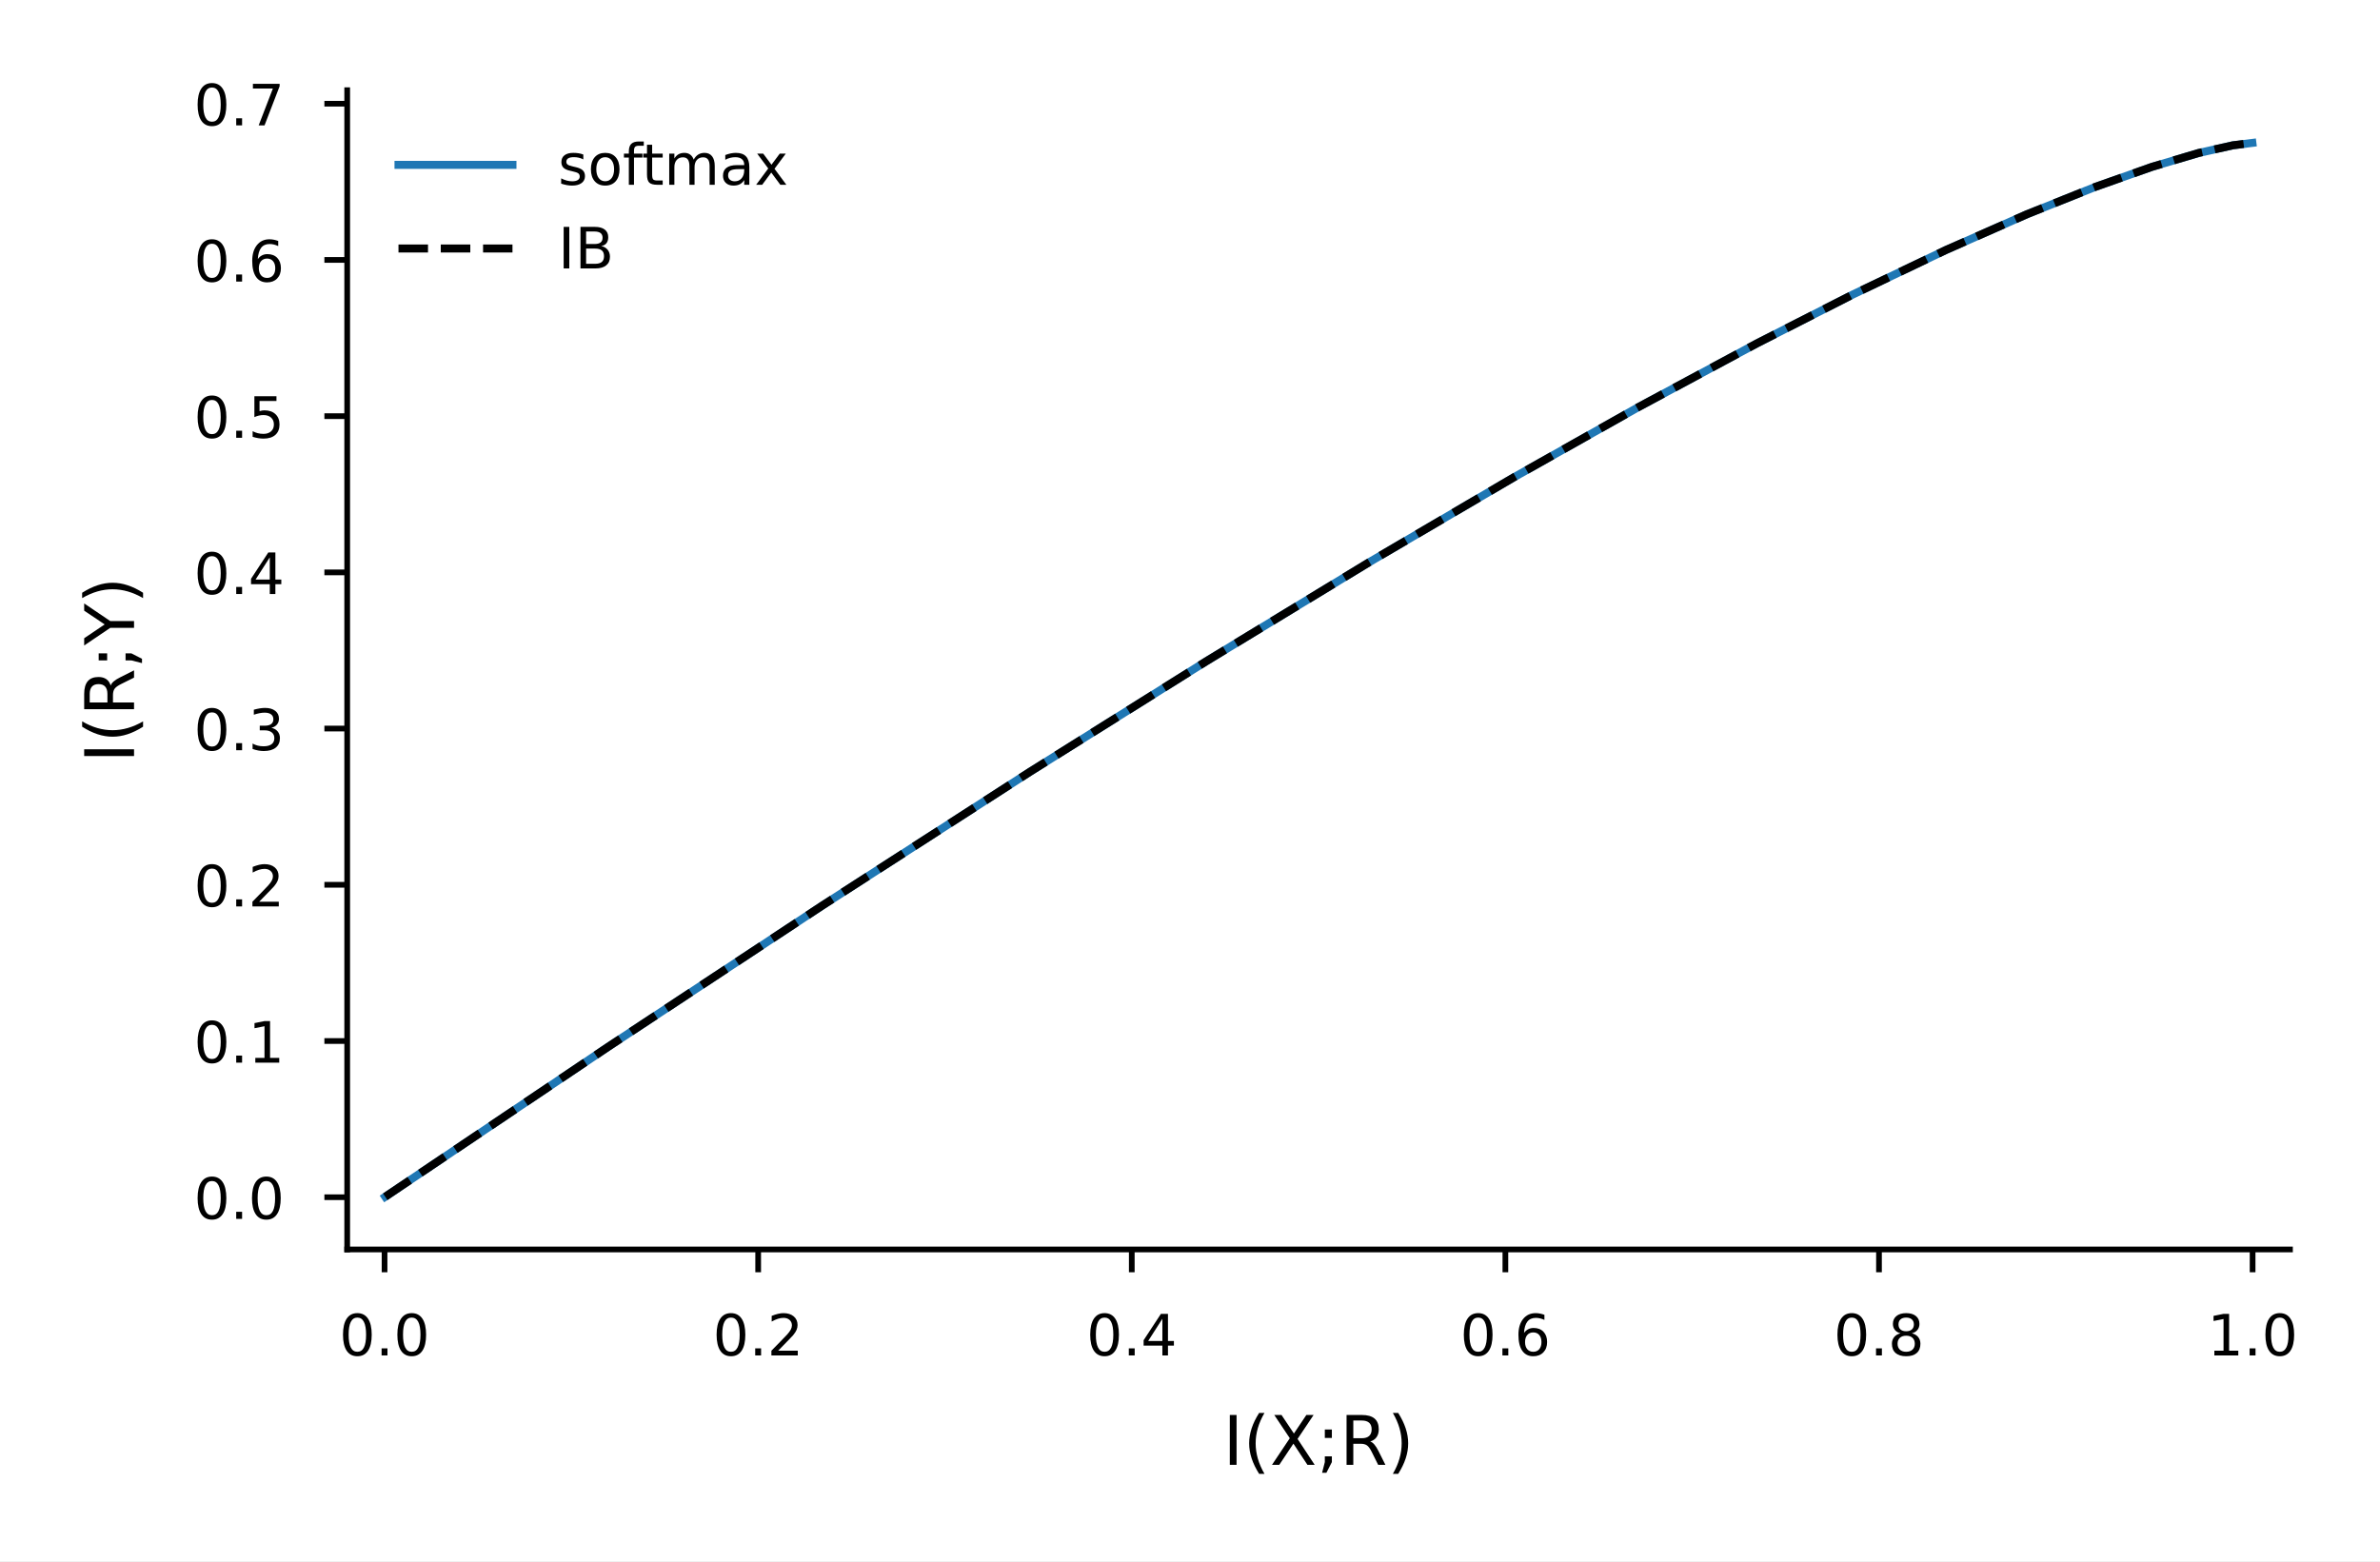
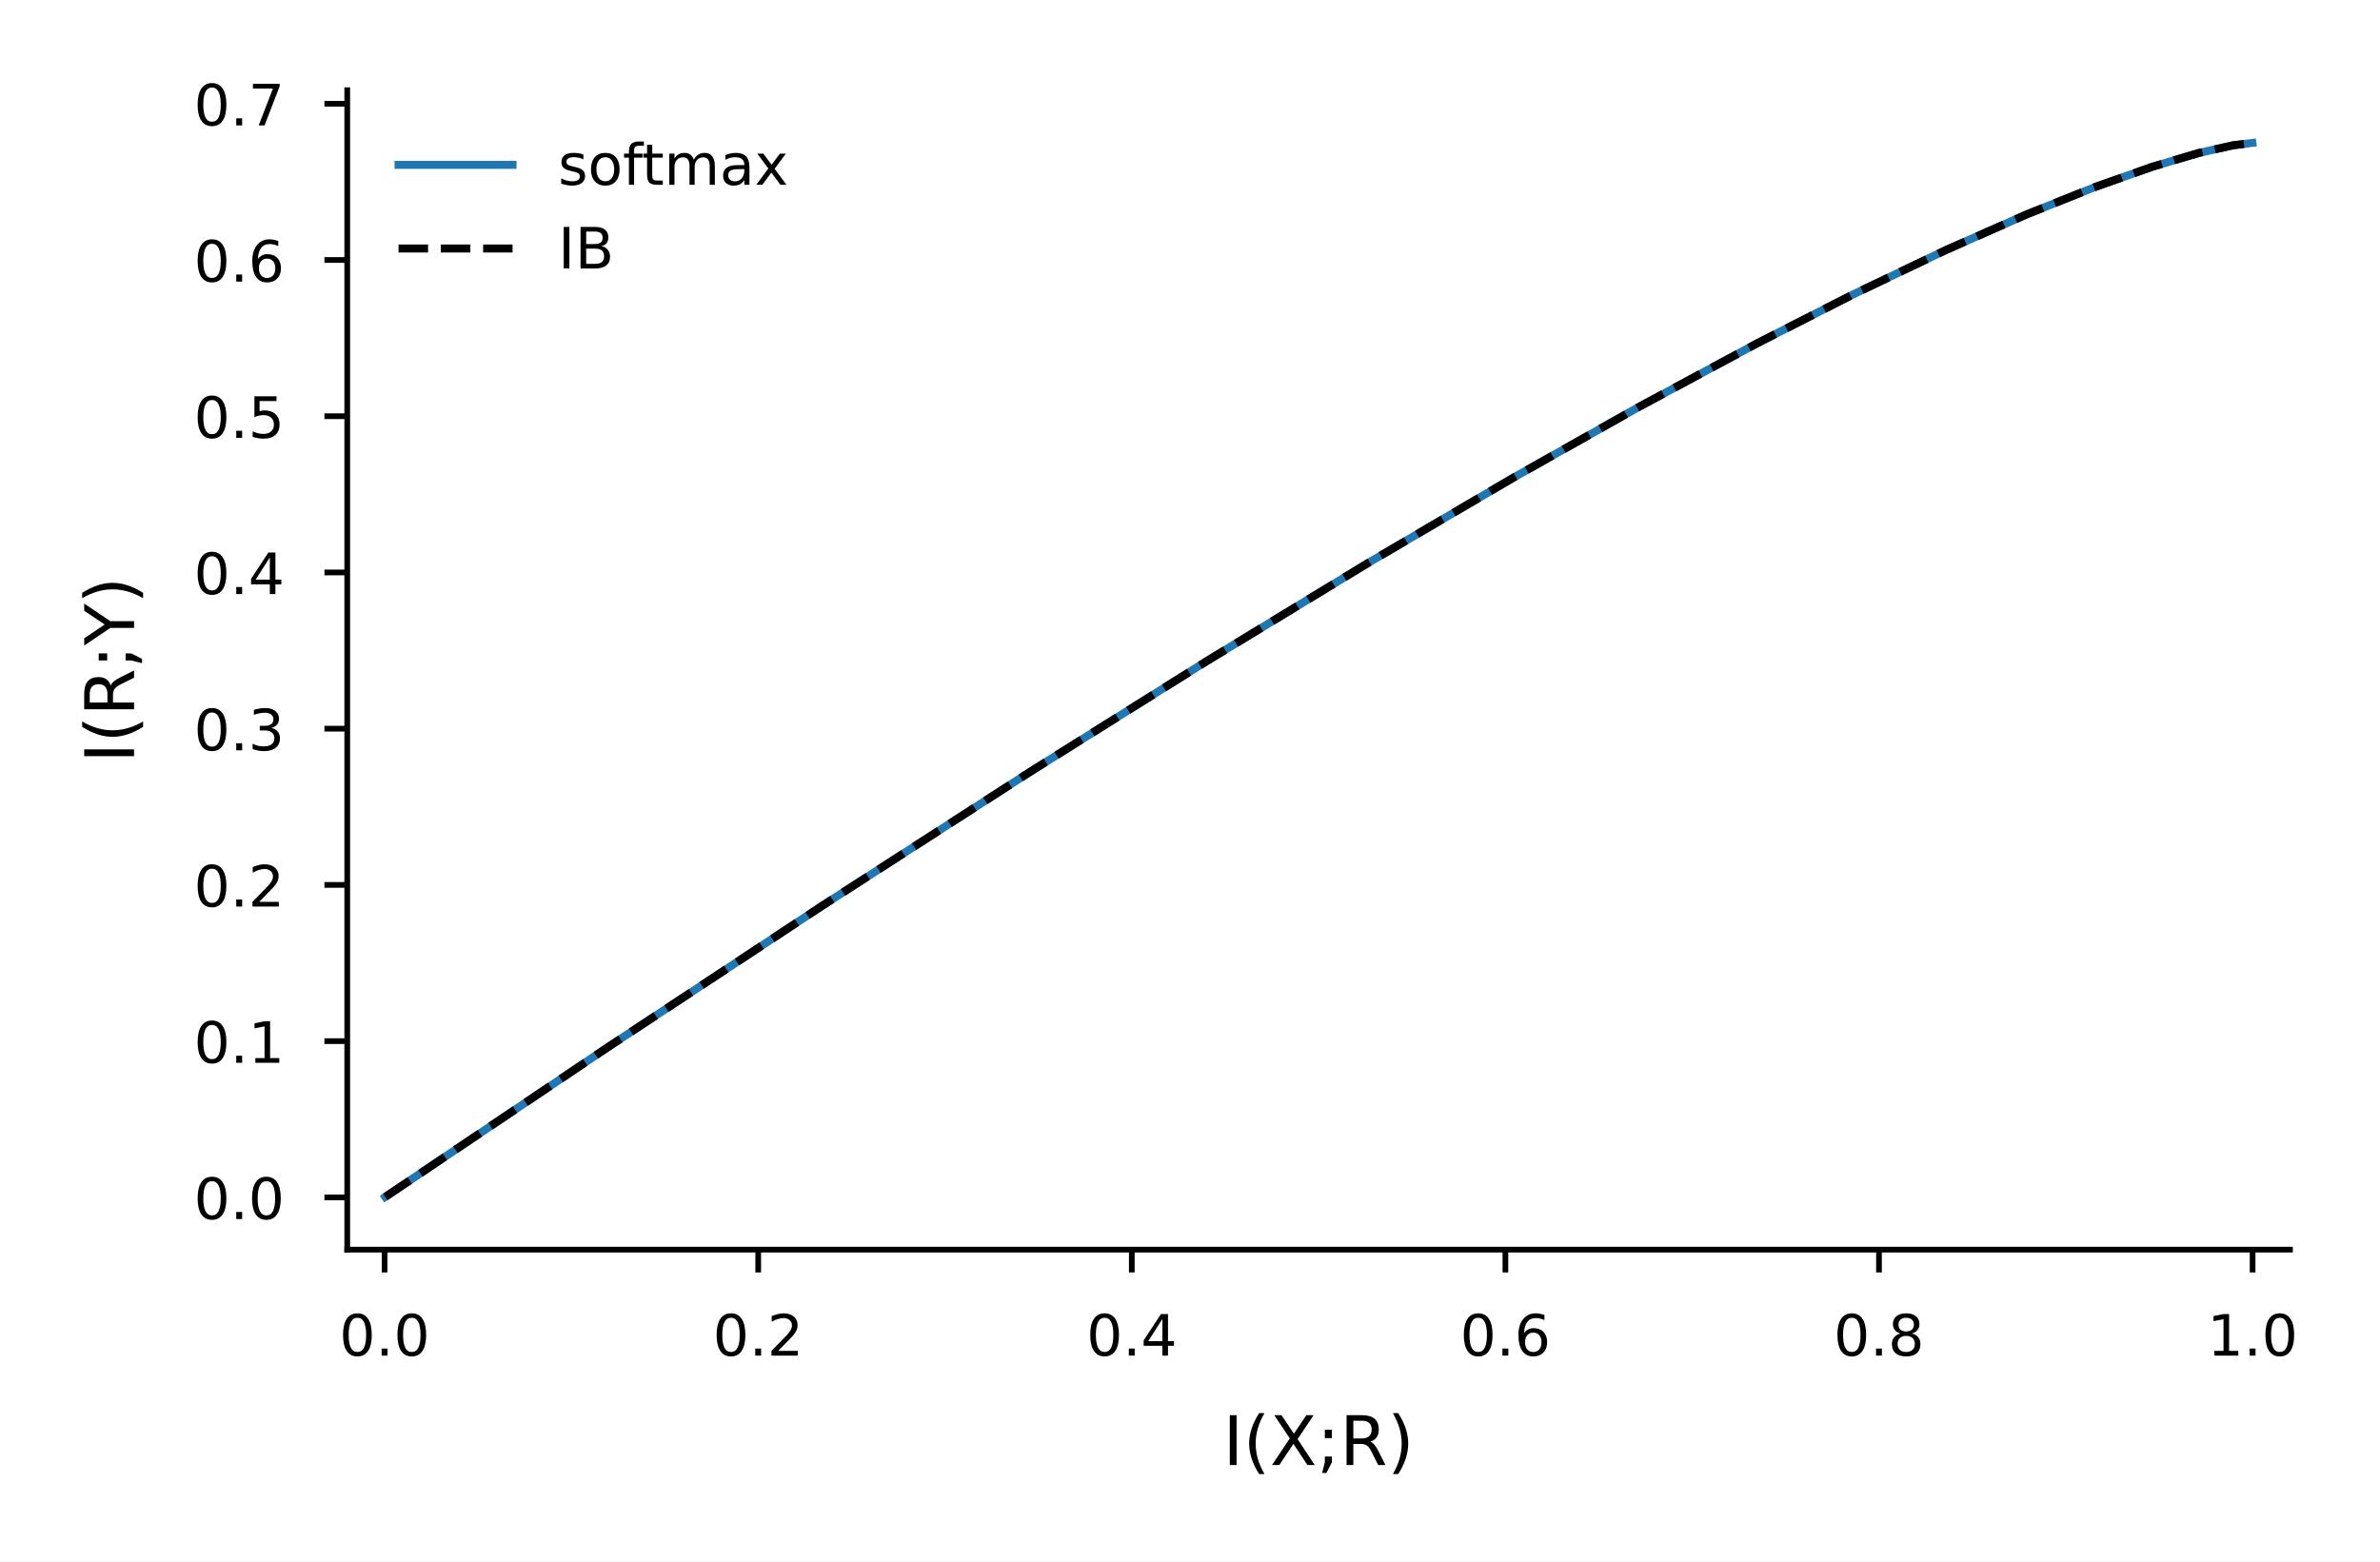
- <svg xmlns="http://www.w3.org/2000/svg" xmlns:xlink="http://www.w3.org/1999/xlink" width="208.791pt" height="136.972pt" viewBox="0 0 208.791 136.972" version="1.1">
+ <svg xmlns="http://www.w3.org/2000/svg" xmlns:xlink="http://www.w3.org/1999/xlink" width="208.761pt" height="136.972pt" viewBox="0 0 208.761 136.972" version="1.1">
  <defs>
    <style type="text/css">*{stroke-linejoin: round; stroke-linecap: butt}</style>
  </defs>
  <g id="figure_1">
    <g id="patch_1">
-       <path d="M -0 136.972  L 208.791 136.972  L 208.791 0  L -0 0  z " style="fill: #ffffff" />
+       <path d="M 0 136.972  L 208.761 136.972  L 208.761 0  L 0 0  z " style="fill: #ffffff" />
    </g>
    <g id="axes_1">
      <g id="patch_2">
-         <path d="M 30.458 109.627  L 200.893 109.627  L 200.893 7.914  L 30.458 7.914  z " style="fill: #ffffff" />
+         <path d="M 30.458 109.627  L 200.863 109.627  L 200.863 7.914  L 30.458 7.914  z " style="fill: #ffffff" />
      </g>
      <g id="matplotlib.axis_1">
        <g id="xtick_1">
          <g id="line2d_1">
            <defs>
-               <path id="m7b73f942ff" d="M 0 0  L 0 2  " style="stroke: #000000; stroke-width: 0.5" />
-             </defs>
-             <g>
-               <use xlink:href="#m7b73f942ff" x="33.736" y="109.627" style="stroke: #000000; stroke-width: 0.5" />
+               <path id="m5c207fc246" d="M 0 0  L 0 2  " style="stroke: #000000; stroke-width: 0.5" />
+             </defs>
+             <g>
+               <use xlink:href="#m5c207fc246" x="33.735" y="109.627" style="stroke: #000000; stroke-width: 0.5" />
            </g>
          </g>
          <g id="text_1">
-             <g transform="translate(29.76024 118.9257) scale(0.05 -0.05)">
+             <g transform="translate(29.75966 118.9257) scale(0.05 -0.05)">
              <defs>
                <path id="DejaVuSans-30" d="M 2034 4250  Q 1547 4250 1301 3770  Q 1056 3291 1056 2328  Q 1056 1369 1301 889  Q 1547 409 2034 409  Q 2525 409 2770 889  Q 3016 1369 3016 2328  Q 3016 3291 2770 3770  Q 2525 4250 2034 4250  z M 2034 4750  Q 2819 4750 3233 4129  Q 3647 3509 3647 2328  Q 3647 1150 3233 529  Q 2819 -91 2034 -91  Q 1250 -91 836 529  Q 422 1150 422 2328  Q 422 3509 836 4129  Q 1250 4750 2034 4750  z " transform="scale(0.015625)" />
                <path id="DejaVuSans-2e" d="M 684 794  L 1344 794  L 1344 0  L 684 0  L 684 794  z " transform="scale(0.015625)" />
              </defs>
              <use xlink:href="#DejaVuSans-30" />
              <use xlink:href="#DejaVuSans-2e" x="63.623" />
              <use xlink:href="#DejaVuSans-30" x="95.41" />
            </g>
          </g>
        </g>
        <g id="xtick_2">
          <g id="line2d_2">
            <g>
-               <use xlink:href="#m7b73f942ff" x="66.512" y="109.627" style="stroke: #000000; stroke-width: 0.5" />
+               <use xlink:href="#m5c207fc246" x="66.505" y="109.627" style="stroke: #000000; stroke-width: 0.5" />
            </g>
          </g>
          <g id="text_2">
-             <g transform="translate(62.53605 118.9257) scale(0.05 -0.05)">
+             <g transform="translate(62.5297 118.9257) scale(0.05 -0.05)">
              <defs>
                <path id="DejaVuSans-32" d="M 1228 531  L 3431 531  L 3431 0  L 469 0  L 469 531  Q 828 903 1448 1529  Q 2069 2156 2228 2338  Q 2531 2678 2651 2914  Q 2772 3150 2772 3378  Q 2772 3750 2511 3984  Q 2250 4219 1831 4219  Q 1534 4219 1204 4116  Q 875 4013 500 3803  L 500 4441  Q 881 4594 1212 4672  Q 1544 4750 1819 4750  Q 2544 4750 2975 4387  Q 3406 4025 3406 3419  Q 3406 3131 3298 2873  Q 3191 2616 2906 2266  Q 2828 2175 2409 1742  Q 1991 1309 1228 531  z " transform="scale(0.015625)" />
              </defs>
              <use xlink:href="#DejaVuSans-30" />
              <use xlink:href="#DejaVuSans-2e" x="63.623" />
              <use xlink:href="#DejaVuSans-32" x="95.41" />
            </g>
          </g>
        </g>
        <g id="xtick_3">
          <g id="line2d_3">
            <g>
-               <use xlink:href="#m7b73f942ff" x="99.288" y="109.627" style="stroke: #000000; stroke-width: 0.5" />
+               <use xlink:href="#m5c207fc246" x="99.276" y="109.627" style="stroke: #000000; stroke-width: 0.5" />
            </g>
          </g>
          <g id="text_3">
-             <g transform="translate(95.31186 118.9257) scale(0.05 -0.05)">
+             <g transform="translate(95.29975 118.9257) scale(0.05 -0.05)">
              <defs>
                <path id="DejaVuSans-34" d="M 2419 4116  L 825 1625  L 2419 1625  L 2419 4116  z M 2253 4666  L 3047 4666  L 3047 1625  L 3713 1625  L 3713 1100  L 3047 1100  L 3047 0  L 2419 0  L 2419 1100  L 313 1100  L 313 1709  L 2253 4666  z " transform="scale(0.015625)" />
              </defs>
              <use xlink:href="#DejaVuSans-30" />
              <use xlink:href="#DejaVuSans-2e" x="63.623" />
              <use xlink:href="#DejaVuSans-34" x="95.41" />
            </g>
          </g>
        </g>
        <g id="xtick_4">
          <g id="line2d_4">
            <g>
-               <use xlink:href="#m7b73f942ff" x="132.063" y="109.627" style="stroke: #000000; stroke-width: 0.5" />
+               <use xlink:href="#m5c207fc246" x="132.046" y="109.627" style="stroke: #000000; stroke-width: 0.5" />
            </g>
          </g>
          <g id="text_4">
-             <g transform="translate(128.0877 118.9257) scale(0.05 -0.05)">
+             <g transform="translate(128.0698 118.9257) scale(0.05 -0.05)">
              <defs>
                <path id="DejaVuSans-36" d="M 2113 2584  Q 1688 2584 1439 2293  Q 1191 2003 1191 1497  Q 1191 994 1439 701  Q 1688 409 2113 409  Q 2538 409 2786 701  Q 3034 994 3034 1497  Q 3034 2003 2786 2293  Q 2538 2584 2113 2584  z M 3366 4563  L 3366 3988  Q 3128 4100 2886 4159  Q 2644 4219 2406 4219  Q 1781 4219 1451 3797  Q 1122 3375 1075 2522  Q 1259 2794 1537 2939  Q 1816 3084 2150 3084  Q 2853 3084 3261 2657  Q 3669 2231 3669 1497  Q 3669 778 3244 343  Q 2819 -91 2113 -91  Q 1303 -91 875 529  Q 447 1150 447 2328  Q 447 3434 972 4092  Q 1497 4750 2381 4750  Q 2619 4750 2861 4703  Q 3103 4656 3366 4563  z " transform="scale(0.015625)" />
              </defs>
              <use xlink:href="#DejaVuSans-30" />
              <use xlink:href="#DejaVuSans-2e" x="63.623" />
              <use xlink:href="#DejaVuSans-36" x="95.41" />
            </g>
          </g>
        </g>
        <g id="xtick_5">
          <g id="line2d_5">
            <g>
-               <use xlink:href="#m7b73f942ff" x="164.839" y="109.627" style="stroke: #000000; stroke-width: 0.5" />
+               <use xlink:href="#m5c207fc246" x="164.816" y="109.627" style="stroke: #000000; stroke-width: 0.5" />
            </g>
          </g>
          <g id="text_5">
-             <g transform="translate(160.8635 118.9257) scale(0.05 -0.05)">
+             <g transform="translate(160.8398 118.9257) scale(0.05 -0.05)">
              <defs>
                <path id="DejaVuSans-38" d="M 2034 2216  Q 1584 2216 1326 1975  Q 1069 1734 1069 1313  Q 1069 891 1326 650  Q 1584 409 2034 409  Q 2484 409 2743 651  Q 3003 894 3003 1313  Q 3003 1734 2745 1975  Q 2488 2216 2034 2216  z M 1403 2484  Q 997 2584 770 2862  Q 544 3141 544 3541  Q 544 4100 942 4425  Q 1341 4750 2034 4750  Q 2731 4750 3128 4425  Q 3525 4100 3525 3541  Q 3525 3141 3298 2862  Q 3072 2584 2669 2484  Q 3125 2378 3379 2068  Q 3634 1759 3634 1313  Q 3634 634 3220 271  Q 2806 -91 2034 -91  Q 1263 -91 848 271  Q 434 634 434 1313  Q 434 1759 690 2068  Q 947 2378 1403 2484  z M 1172 3481  Q 1172 3119 1398 2916  Q 1625 2713 2034 2713  Q 2441 2713 2670 2916  Q 2900 3119 2900 3481  Q 2900 3844 2670 4047  Q 2441 4250 2034 4250  Q 1625 4250 1398 4047  Q 1172 3844 1172 3481  z " transform="scale(0.015625)" />
              </defs>
              <use xlink:href="#DejaVuSans-30" />
              <use xlink:href="#DejaVuSans-2e" x="63.623" />
              <use xlink:href="#DejaVuSans-38" x="95.41" />
            </g>
          </g>
        </g>
        <g id="xtick_6">
          <g id="line2d_6">
            <g>
-               <use xlink:href="#m7b73f942ff" x="197.615" y="109.627" style="stroke: #000000; stroke-width: 0.5" />
+               <use xlink:href="#m5c207fc246" x="197.586" y="109.627" style="stroke: #000000; stroke-width: 0.5" />
            </g>
          </g>
          <g id="text_6">
-             <g transform="translate(193.6393 118.9257) scale(0.05 -0.05)">
+             <g transform="translate(193.6099 118.9257) scale(0.05 -0.05)">
              <defs>
                <path id="DejaVuSans-31" d="M 794 531  L 1825 531  L 1825 4091  L 703 3866  L 703 4441  L 1819 4666  L 2450 4666  L 2450 531  L 3481 531  L 3481 0  L 794 0  L 794 531  z " transform="scale(0.015625)" />
              </defs>
              <use xlink:href="#DejaVuSans-31" />
              <use xlink:href="#DejaVuSans-2e" x="63.623" />
              <use xlink:href="#DejaVuSans-30" x="95.41" />
            </g>
          </g>
        </g>
        <g id="text_7">
-           <g transform="translate(107.2995 128.5246) scale(0.06 -0.06)">
+           <g transform="translate(107.2845 128.5246) scale(0.06 -0.06)">
            <defs>
              <path id="DejaVuSans-49" d="M 628 4666  L 1259 4666  L 1259 0  L 628 0  L 628 4666  z " transform="scale(0.015625)" />
              <path id="DejaVuSans-28" d="M 1984 4856  Q 1566 4138 1362 3434  Q 1159 2731 1159 2009  Q 1159 1288 1364 580  Q 1569 -128 1984 -844  L 1484 -844  Q 1016 -109 783 600  Q 550 1309 550 2009  Q 550 2706 781 3412  Q 1013 4119 1484 4856  L 1984 4856  z " transform="scale(0.015625)" />
              <path id="DejaVuSans-58" d="M 403 4666  L 1081 4666  L 2241 2931  L 3406 4666  L 4084 4666  L 2584 2425  L 4184 0  L 3506 0  L 2194 1984  L 872 0  L 191 0  L 1856 2491  L 403 4666  z " transform="scale(0.015625)" />
              <path id="DejaVuSans-3b" d="M 750 3309  L 1409 3309  L 1409 2516  L 750 2516  L 750 3309  z M 750 794  L 1409 794  L 1409 256  L 897 -744  L 494 -744  L 750 256  L 750 794  z " transform="scale(0.015625)" />
              <path id="DejaVuSans-52" d="M 2841 2188  Q 3044 2119 3236 1894  Q 3428 1669 3622 1275  L 4263 0  L 3584 0  L 2988 1197  Q 2756 1666 2539 1819  Q 2322 1972 1947 1972  L 1259 1972  L 1259 0  L 628 0  L 628 4666  L 2053 4666  Q 2853 4666 3247 4331  Q 3641 3997 3641 3322  Q 3641 2881 3436 2590  Q 3231 2300 2841 2188  z M 1259 4147  L 1259 2491  L 2053 2491  Q 2509 2491 2742 2702  Q 2975 2913 2975 3322  Q 2975 3731 2742 3939  Q 2509 4147 2053 4147  L 1259 4147  z " transform="scale(0.015625)" />
              <path id="DejaVuSans-29" d="M 513 4856  L 1013 4856  Q 1481 4119 1714 3412  Q 1947 2706 1947 2009  Q 1947 1309 1714 600  Q 1481 -109 1013 -844  L 513 -844  Q 928 -128 1133 580  Q 1338 1288 1338 2009  Q 1338 2731 1133 3434  Q 928 4138 513 4856  z " transform="scale(0.015625)" />
            </defs>
            <use xlink:href="#DejaVuSans-49" />
            <use xlink:href="#DejaVuSans-28" x="29.492" />
            <use xlink:href="#DejaVuSans-58" x="68.506" />
            <use xlink:href="#DejaVuSans-3b" x="137.012" />
            <use xlink:href="#DejaVuSans-52" x="170.703" />
            <use xlink:href="#DejaVuSans-29" x="240.186" />
          </g>
        </g>
      </g>
      <g id="matplotlib.axis_2">
        <g id="ytick_1">
          <g id="line2d_7">
            <defs>
-               <path id="me0ca5c2fac" d="M 0 0  L -2 0  " style="stroke: #000000; stroke-width: 0.5" />
-             </defs>
-             <g>
-               <use xlink:href="#me0ca5c2fac" x="30.458" y="105.044" style="stroke: #000000; stroke-width: 0.5" />
+               <path id="mbca6186517" d="M 0 0  L -2 0  " style="stroke: #000000; stroke-width: 0.5" />
+             </defs>
+             <g>
+               <use xlink:href="#mbca6186517" x="30.458" y="105.044" style="stroke: #000000; stroke-width: 0.5" />
            </g>
          </g>
          <g id="text_8">
            <g transform="translate(17.00688 106.9435) scale(0.05 -0.05)">
              <use xlink:href="#DejaVuSans-30" />
              <use xlink:href="#DejaVuSans-2e" x="63.623" />
              <use xlink:href="#DejaVuSans-30" x="95.41" />
            </g>
          </g>
        </g>
        <g id="ytick_2">
          <g id="line2d_8">
            <g>
-               <use xlink:href="#me0ca5c2fac" x="30.458" y="91.338" style="stroke: #000000; stroke-width: 0.5" />
+               <use xlink:href="#mbca6186517" x="30.458" y="91.338" style="stroke: #000000; stroke-width: 0.5" />
            </g>
          </g>
          <g id="text_9">
            <g transform="translate(17.00688 93.23714) scale(0.05 -0.05)">
              <use xlink:href="#DejaVuSans-30" />
              <use xlink:href="#DejaVuSans-2e" x="63.623" />
              <use xlink:href="#DejaVuSans-31" x="95.41" />
            </g>
          </g>
        </g>
        <g id="ytick_3">
          <g id="line2d_9">
            <g>
-               <use xlink:href="#me0ca5c2fac" x="30.458" y="77.631" style="stroke: #000000; stroke-width: 0.5" />
+               <use xlink:href="#mbca6186517" x="30.458" y="77.631" style="stroke: #000000; stroke-width: 0.5" />
            </g>
          </g>
          <g id="text_10">
            <g transform="translate(17.00688 79.53082) scale(0.05 -0.05)">
              <use xlink:href="#DejaVuSans-30" />
              <use xlink:href="#DejaVuSans-2e" x="63.623" />
              <use xlink:href="#DejaVuSans-32" x="95.41" />
            </g>
          </g>
        </g>
        <g id="ytick_4">
          <g id="line2d_10">
            <g>
-               <use xlink:href="#me0ca5c2fac" x="30.458" y="63.925" style="stroke: #000000; stroke-width: 0.5" />
+               <use xlink:href="#mbca6186517" x="30.458" y="63.925" style="stroke: #000000; stroke-width: 0.5" />
            </g>
          </g>
          <g id="text_11">
            <g transform="translate(17.00688 65.8245) scale(0.05 -0.05)">
              <defs>
                <path id="DejaVuSans-33" d="M 2597 2516  Q 3050 2419 3304 2112  Q 3559 1806 3559 1356  Q 3559 666 3084 287  Q 2609 -91 1734 -91  Q 1441 -91 1130 -33  Q 819 25 488 141  L 488 750  Q 750 597 1062 519  Q 1375 441 1716 441  Q 2309 441 2620 675  Q 2931 909 2931 1356  Q 2931 1769 2642 2001  Q 2353 2234 1838 2234  L 1294 2234  L 1294 2753  L 1863 2753  Q 2328 2753 2575 2939  Q 2822 3125 2822 3475  Q 2822 3834 2567 4026  Q 2313 4219 1838 4219  Q 1578 4219 1281 4162  Q 984 4106 628 3988  L 628 4550  Q 988 4650 1302 4700  Q 1616 4750 1894 4750  Q 2613 4750 3031 4423  Q 3450 4097 3450 3541  Q 3450 3153 3228 2886  Q 3006 2619 2597 2516  z " transform="scale(0.015625)" />
              </defs>
              <use xlink:href="#DejaVuSans-30" />
              <use xlink:href="#DejaVuSans-2e" x="63.623" />
              <use xlink:href="#DejaVuSans-33" x="95.41" />
            </g>
          </g>
        </g>
        <g id="ytick_5">
          <g id="line2d_11">
            <g>
-               <use xlink:href="#me0ca5c2fac" x="30.458" y="50.219" style="stroke: #000000; stroke-width: 0.5" />
+               <use xlink:href="#mbca6186517" x="30.458" y="50.219" style="stroke: #000000; stroke-width: 0.5" />
            </g>
          </g>
          <g id="text_12">
            <g transform="translate(17.00688 52.11818) scale(0.05 -0.05)">
              <use xlink:href="#DejaVuSans-30" />
              <use xlink:href="#DejaVuSans-2e" x="63.623" />
              <use xlink:href="#DejaVuSans-34" x="95.41" />
            </g>
          </g>
        </g>
        <g id="ytick_6">
          <g id="line2d_12">
            <g>
-               <use xlink:href="#me0ca5c2fac" x="30.458" y="36.512" style="stroke: #000000; stroke-width: 0.5" />
+               <use xlink:href="#mbca6186517" x="30.458" y="36.512" style="stroke: #000000; stroke-width: 0.5" />
            </g>
          </g>
          <g id="text_13">
            <g transform="translate(17.00688 38.41186) scale(0.05 -0.05)">
              <defs>
                <path id="DejaVuSans-35" d="M 691 4666  L 3169 4666  L 3169 4134  L 1269 4134  L 1269 2991  Q 1406 3038 1543 3061  Q 1681 3084 1819 3084  Q 2600 3084 3056 2656  Q 3513 2228 3513 1497  Q 3513 744 3044 326  Q 2575 -91 1722 -91  Q 1428 -91 1123 -41  Q 819 9 494 109  L 494 744  Q 775 591 1075 516  Q 1375 441 1709 441  Q 2250 441 2565 725  Q 2881 1009 2881 1497  Q 2881 1984 2565 2268  Q 2250 2553 1709 2553  Q 1456 2553 1204 2497  Q 953 2441 691 2322  L 691 4666  z " transform="scale(0.015625)" />
              </defs>
              <use xlink:href="#DejaVuSans-30" />
              <use xlink:href="#DejaVuSans-2e" x="63.623" />
              <use xlink:href="#DejaVuSans-35" x="95.41" />
            </g>
          </g>
        </g>
        <g id="ytick_7">
          <g id="line2d_13">
            <g>
-               <use xlink:href="#me0ca5c2fac" x="30.458" y="22.806" style="stroke: #000000; stroke-width: 0.5" />
+               <use xlink:href="#mbca6186517" x="30.458" y="22.806" style="stroke: #000000; stroke-width: 0.5" />
            </g>
          </g>
          <g id="text_14">
            <g transform="translate(17.00688 24.70554) scale(0.05 -0.05)">
              <use xlink:href="#DejaVuSans-30" />
              <use xlink:href="#DejaVuSans-2e" x="63.623" />
              <use xlink:href="#DejaVuSans-36" x="95.41" />
            </g>
          </g>
        </g>
        <g id="ytick_8">
          <g id="line2d_14">
            <g>
-               <use xlink:href="#me0ca5c2fac" x="30.458" y="9.1" style="stroke: #000000; stroke-width: 0.5" />
+               <use xlink:href="#mbca6186517" x="30.458" y="9.1" style="stroke: #000000; stroke-width: 0.5" />
            </g>
          </g>
          <g id="text_15">
            <g transform="translate(17.00688 10.99922) scale(0.05 -0.05)">
              <defs>
                <path id="DejaVuSans-37" d="M 525 4666  L 3525 4666  L 3525 4397  L 1831 0  L 1172 0  L 2766 4134  L 525 4134  L 525 4666  z " transform="scale(0.015625)" />
              </defs>
              <use xlink:href="#DejaVuSans-30" />
              <use xlink:href="#DejaVuSans-2e" x="63.623" />
              <use xlink:href="#DejaVuSans-37" x="95.41" />
            </g>
          </g>
        </g>
        <g id="text_16">
          <g transform="translate(11.75906 66.92346) rotate(-90) scale(0.06 -0.06)">
            <defs>
              <path id="DejaVuSans-59" d="M -13 4666  L 666 4666  L 1959 2747  L 3244 4666  L 3922 4666  L 2272 2222  L 2272 0  L 1638 0  L 1638 2222  L -13 4666  z " transform="scale(0.015625)" />
            </defs>
            <use xlink:href="#DejaVuSans-49" />
            <use xlink:href="#DejaVuSans-28" x="29.492" />
            <use xlink:href="#DejaVuSans-52" x="68.506" />
            <use xlink:href="#DejaVuSans-3b" x="137.988" />
            <use xlink:href="#DejaVuSans-59" x="171.68" />
            <use xlink:href="#DejaVuSans-29" x="232.764" />
          </g>
        </g>
      </g>
      <g id="line2d_15">
-         <path d="M 33.796 105.003  L 53.375 91.833  L 72.155 79.444  L 90.327 67.736  L 105.834 58.013  L 120.134 49.317  L 132.81 41.878  L 143.732 35.721  L 154.134 30.126  L 162.543 25.84  L 170.707 21.936  L 177.821 18.796  L 183.801 16.403  L 188.798 14.636  L 192.872 13.425  L 195.882 12.75  L 197.596 12.537  L 197.596 12.537  " clip-path="url(#p57d5302246)" style="fill: none; stroke: #1f77b4; stroke-width: 0.7; stroke-linecap: square" />
+         <path d="M 33.795 105.003  L 53.371 91.833  L 72.147 79.444  L 90.316 67.736  L 105.821 58.013  L 120.118 49.317  L 132.792 41.878  L 143.712 35.721  L 154.112 30.126  L 162.52 25.84  L 170.683 21.936  L 177.795 18.796  L 183.774 16.403  L 188.77 14.636  L 192.843 13.425  L 195.853 12.75  L 197.566 12.537  L 197.566 12.537  " clip-path="url(#pb3f24850b8)" style="fill: none; stroke: #1f77b4; stroke-width: 0.7; stroke-linecap: square" />
      </g>
      <g id="line2d_16">
-         <path d="M 33.796 105.003  L 53.375 91.833  L 72.155 79.444  L 90.327 67.736  L 105.834 58.013  L 120.134 49.317  L 132.81 41.878  L 143.732 35.721  L 154.134 30.126  L 162.543 25.84  L 170.707 21.936  L 177.821 18.796  L 183.801 16.403  L 188.798 14.636  L 192.872 13.425  L 195.882 12.75  L 197.596 12.537  L 197.596 12.537  " clip-path="url(#p57d5302246)" style="fill: none; stroke-dasharray: 2.59,1.12; stroke-dashoffset: 0; stroke: #000000; stroke-width: 0.7" />
+         <path d="M 33.795 105.003  L 53.371 91.833  L 72.147 79.444  L 90.316 67.736  L 105.821 58.013  L 120.118 49.317  L 132.792 41.878  L 143.712 35.721  L 154.112 30.126  L 162.52 25.84  L 170.683 21.936  L 177.795 18.796  L 183.774 16.403  L 188.77 14.636  L 192.843 13.425  L 195.853 12.75  L 197.566 12.537  L 197.566 12.537  " clip-path="url(#pb3f24850b8)" style="fill: none; stroke-dasharray: 2.59,1.12; stroke-dashoffset: 0; stroke: #000000; stroke-width: 0.7" />
      </g>
      <g id="patch_3">
        <path d="M 30.458 109.627  L 30.458 7.914  " style="fill: none; stroke: #000000; stroke-width: 0.5; stroke-linejoin: miter; stroke-linecap: square" />
      </g>
      <g id="patch_4">
-         <path d="M 30.458 109.627  L 200.893 109.627  " style="fill: none; stroke: #000000; stroke-width: 0.5; stroke-linejoin: miter; stroke-linecap: square" />
+         <path d="M 30.458 109.627  L 200.863 109.627  " style="fill: none; stroke: #000000; stroke-width: 0.5; stroke-linejoin: miter; stroke-linecap: square" />
      </g>
      <g id="legend_1">
        <g id="line2d_17">
          <path d="M 34.958 14.463  L 39.958 14.463  L 44.958 14.463  " style="fill: none; stroke: #1f77b4; stroke-width: 0.7; stroke-linecap: square" />
        </g>
        <g id="text_17">
          <g transform="translate(48.95844 16.21276) scale(0.05 -0.05)">
            <defs>
              <path id="DejaVuSans-73" d="M 2834 3397  L 2834 2853  Q 2591 2978 2328 3040  Q 2066 3103 1784 3103  Q 1356 3103 1142 2972  Q 928 2841 928 2578  Q 928 2378 1081 2264  Q 1234 2150 1697 2047  L 1894 2003  Q 2506 1872 2764 1633  Q 3022 1394 3022 966  Q 3022 478 2636 193  Q 2250 -91 1575 -91  Q 1294 -91 989 -36  Q 684 19 347 128  L 347 722  Q 666 556 975 473  Q 1284 391 1588 391  Q 1994 391 2212 530  Q 2431 669 2431 922  Q 2431 1156 2273 1281  Q 2116 1406 1581 1522  L 1381 1569  Q 847 1681 609 1914  Q 372 2147 372 2553  Q 372 3047 722 3315  Q 1072 3584 1716 3584  Q 2034 3584 2315 3537  Q 2597 3491 2834 3397  z " transform="scale(0.015625)" />
              <path id="DejaVuSans-6f" d="M 1959 3097  Q 1497 3097 1228 2736  Q 959 2375 959 1747  Q 959 1119 1226 758  Q 1494 397 1959 397  Q 2419 397 2687 759  Q 2956 1122 2956 1747  Q 2956 2369 2687 2733  Q 2419 3097 1959 3097  z M 1959 3584  Q 2709 3584 3137 3096  Q 3566 2609 3566 1747  Q 3566 888 3137 398  Q 2709 -91 1959 -91  Q 1206 -91 779 398  Q 353 888 353 1747  Q 353 2609 779 3096  Q 1206 3584 1959 3584  z " transform="scale(0.015625)" />
              <path id="DejaVuSans-66" d="M 2375 4863  L 2375 4384  L 1825 4384  Q 1516 4384 1395 4259  Q 1275 4134 1275 3809  L 1275 3500  L 2222 3500  L 2222 3053  L 1275 3053  L 1275 0  L 697 0  L 697 3053  L 147 3053  L 147 3500  L 697 3500  L 697 3744  Q 697 4328 969 4595  Q 1241 4863 1831 4863  L 2375 4863  z " transform="scale(0.015625)" />
              <path id="DejaVuSans-74" d="M 1172 4494  L 1172 3500  L 2356 3500  L 2356 3053  L 1172 3053  L 1172 1153  Q 1172 725 1289 603  Q 1406 481 1766 481  L 2356 481  L 2356 0  L 1766 0  Q 1100 0 847 248  Q 594 497 594 1153  L 594 3053  L 172 3053  L 172 3500  L 594 3500  L 594 4494  L 1172 4494  z " transform="scale(0.015625)" />
              <path id="DejaVuSans-6d" d="M 3328 2828  Q 3544 3216 3844 3400  Q 4144 3584 4550 3584  Q 5097 3584 5394 3201  Q 5691 2819 5691 2113  L 5691 0  L 5113 0  L 5113 2094  Q 5113 2597 4934 2840  Q 4756 3084 4391 3084  Q 3944 3084 3684 2787  Q 3425 2491 3425 1978  L 3425 0  L 2847 0  L 2847 2094  Q 2847 2600 2669 2842  Q 2491 3084 2119 3084  Q 1678 3084 1418 2786  Q 1159 2488 1159 1978  L 1159 0  L 581 0  L 581 3500  L 1159 3500  L 1159 2956  Q 1356 3278 1631 3431  Q 1906 3584 2284 3584  Q 2666 3584 2933 3390  Q 3200 3197 3328 2828  z " transform="scale(0.015625)" />
              <path id="DejaVuSans-61" d="M 2194 1759  Q 1497 1759 1228 1600  Q 959 1441 959 1056  Q 959 750 1161 570  Q 1363 391 1709 391  Q 2188 391 2477 730  Q 2766 1069 2766 1631  L 2766 1759  L 2194 1759  z M 3341 1997  L 3341 0  L 2766 0  L 2766 531  Q 2569 213 2275 61  Q 1981 -91 1556 -91  Q 1019 -91 701 211  Q 384 513 384 1019  Q 384 1609 779 1909  Q 1175 2209 1959 2209  L 2766 2209  L 2766 2266  Q 2766 2663 2505 2880  Q 2244 3097 1772 3097  Q 1472 3097 1187 3025  Q 903 2953 641 2809  L 641 3341  Q 956 3463 1253 3523  Q 1550 3584 1831 3584  Q 2591 3584 2966 3190  Q 3341 2797 3341 1997  z " transform="scale(0.015625)" />
              <path id="DejaVuSans-78" d="M 3513 3500  L 2247 1797  L 3578 0  L 2900 0  L 1881 1375  L 863 0  L 184 0  L 1544 1831  L 300 3500  L 978 3500  L 1906 2253  L 2834 3500  L 3513 3500  z " transform="scale(0.015625)" />
            </defs>
            <use xlink:href="#DejaVuSans-73" />
            <use xlink:href="#DejaVuSans-6f" x="52.1" />
            <use xlink:href="#DejaVuSans-66" x="113.281" />
            <use xlink:href="#DejaVuSans-74" x="146.736" />
            <use xlink:href="#DejaVuSans-6d" x="185.945" />
            <use xlink:href="#DejaVuSans-61" x="283.357" />
            <use xlink:href="#DejaVuSans-78" x="344.637" />
          </g>
        </g>
        <g id="line2d_18">
          <path d="M 34.958 21.802  L 39.958 21.802  L 44.958 21.802  " style="fill: none; stroke-dasharray: 2.59,1.12; stroke-dashoffset: 0; stroke: #000000; stroke-width: 0.7" />
        </g>
        <g id="text_18">
          <g transform="translate(48.95844 23.55182) scale(0.05 -0.05)">
            <defs>
              <path id="DejaVuSans-42" d="M 1259 2228  L 1259 519  L 2272 519  Q 2781 519 3026 730  Q 3272 941 3272 1375  Q 3272 1813 3026 2020  Q 2781 2228 2272 2228  L 1259 2228  z M 1259 4147  L 1259 2741  L 2194 2741  Q 2656 2741 2882 2914  Q 3109 3088 3109 3444  Q 3109 3797 2882 3972  Q 2656 4147 2194 4147  L 1259 4147  z M 628 4666  L 2241 4666  Q 2963 4666 3353 4366  Q 3744 4066 3744 3513  Q 3744 3084 3544 2831  Q 3344 2578 2956 2516  Q 3422 2416 3680 2098  Q 3938 1781 3938 1306  Q 3938 681 3513 340  Q 3088 0 2303 0  L 628 0  L 628 4666  z " transform="scale(0.015625)" />
            </defs>
            <use xlink:href="#DejaVuSans-49" />
            <use xlink:href="#DejaVuSans-42" x="29.492" />
          </g>
        </g>
      </g>
    </g>
  </g>
  <defs>
-     <clipPath id="p57d5302246">
-       <rect x="30.458" y="7.914" width="170.434" height="101.713" />
+     <clipPath id="pb3f24850b8">
+       <rect x="30.458" y="7.914" width="170.404" height="101.713" />
    </clipPath>
  </defs>
</svg>
